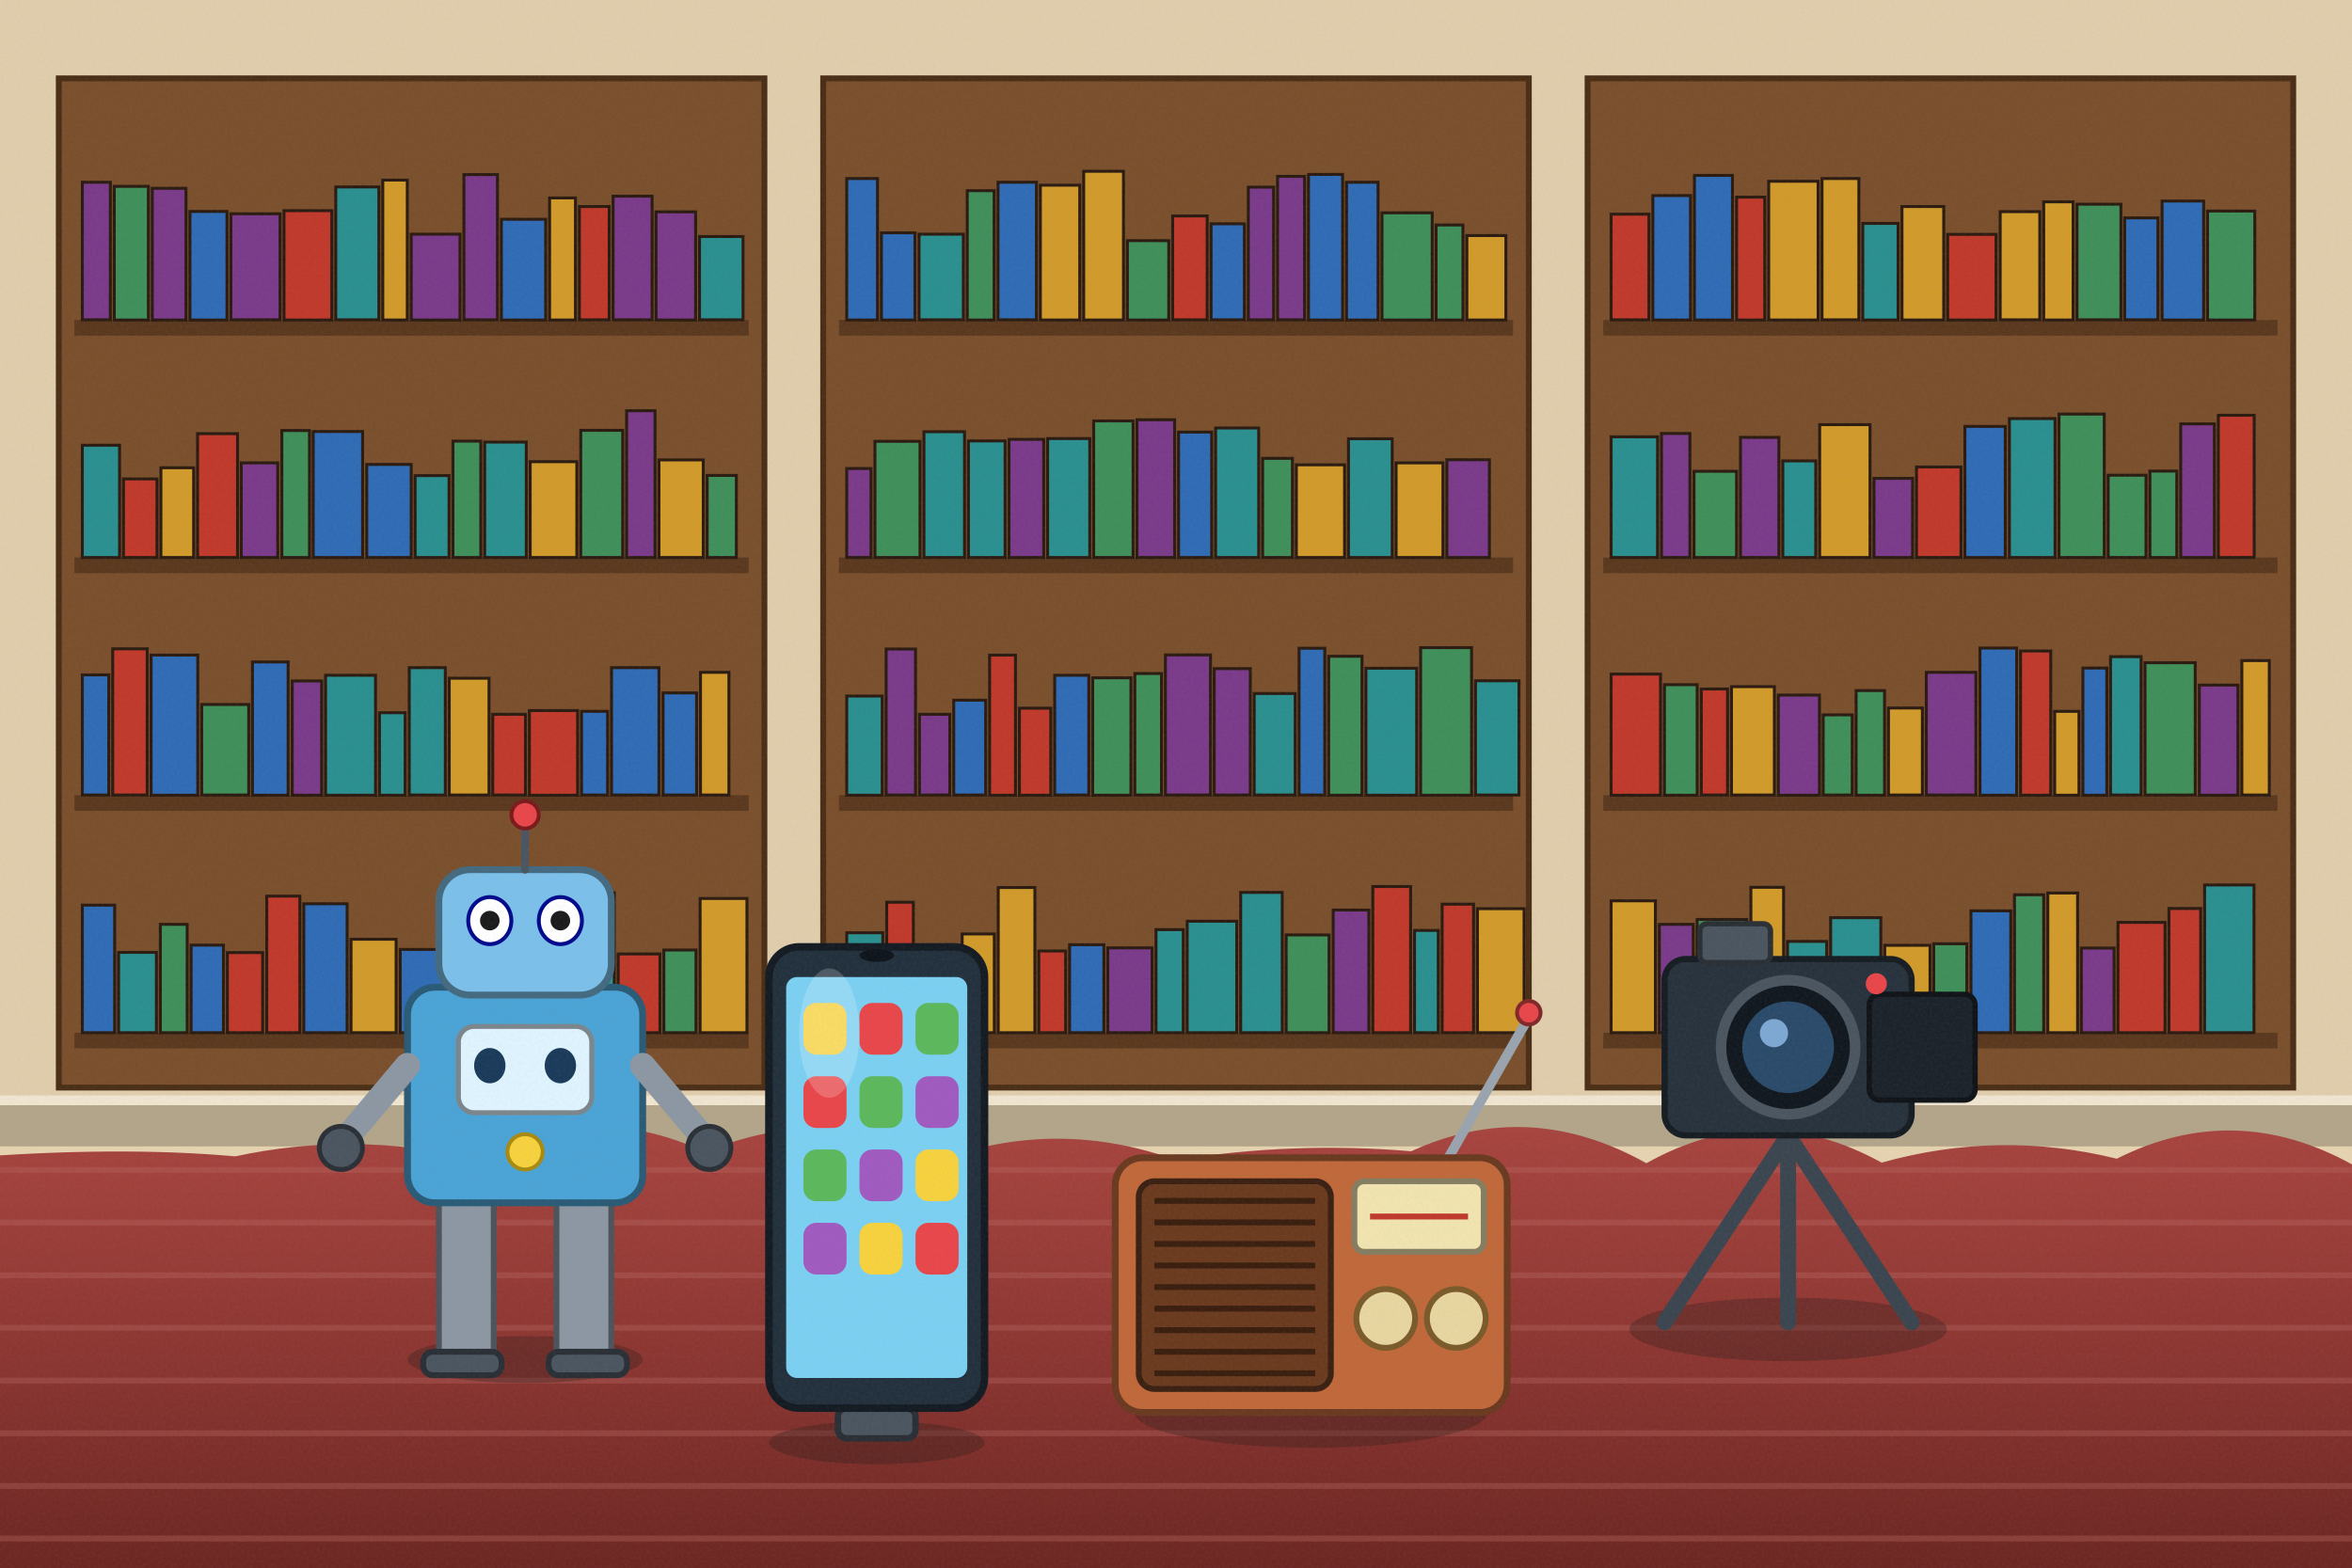
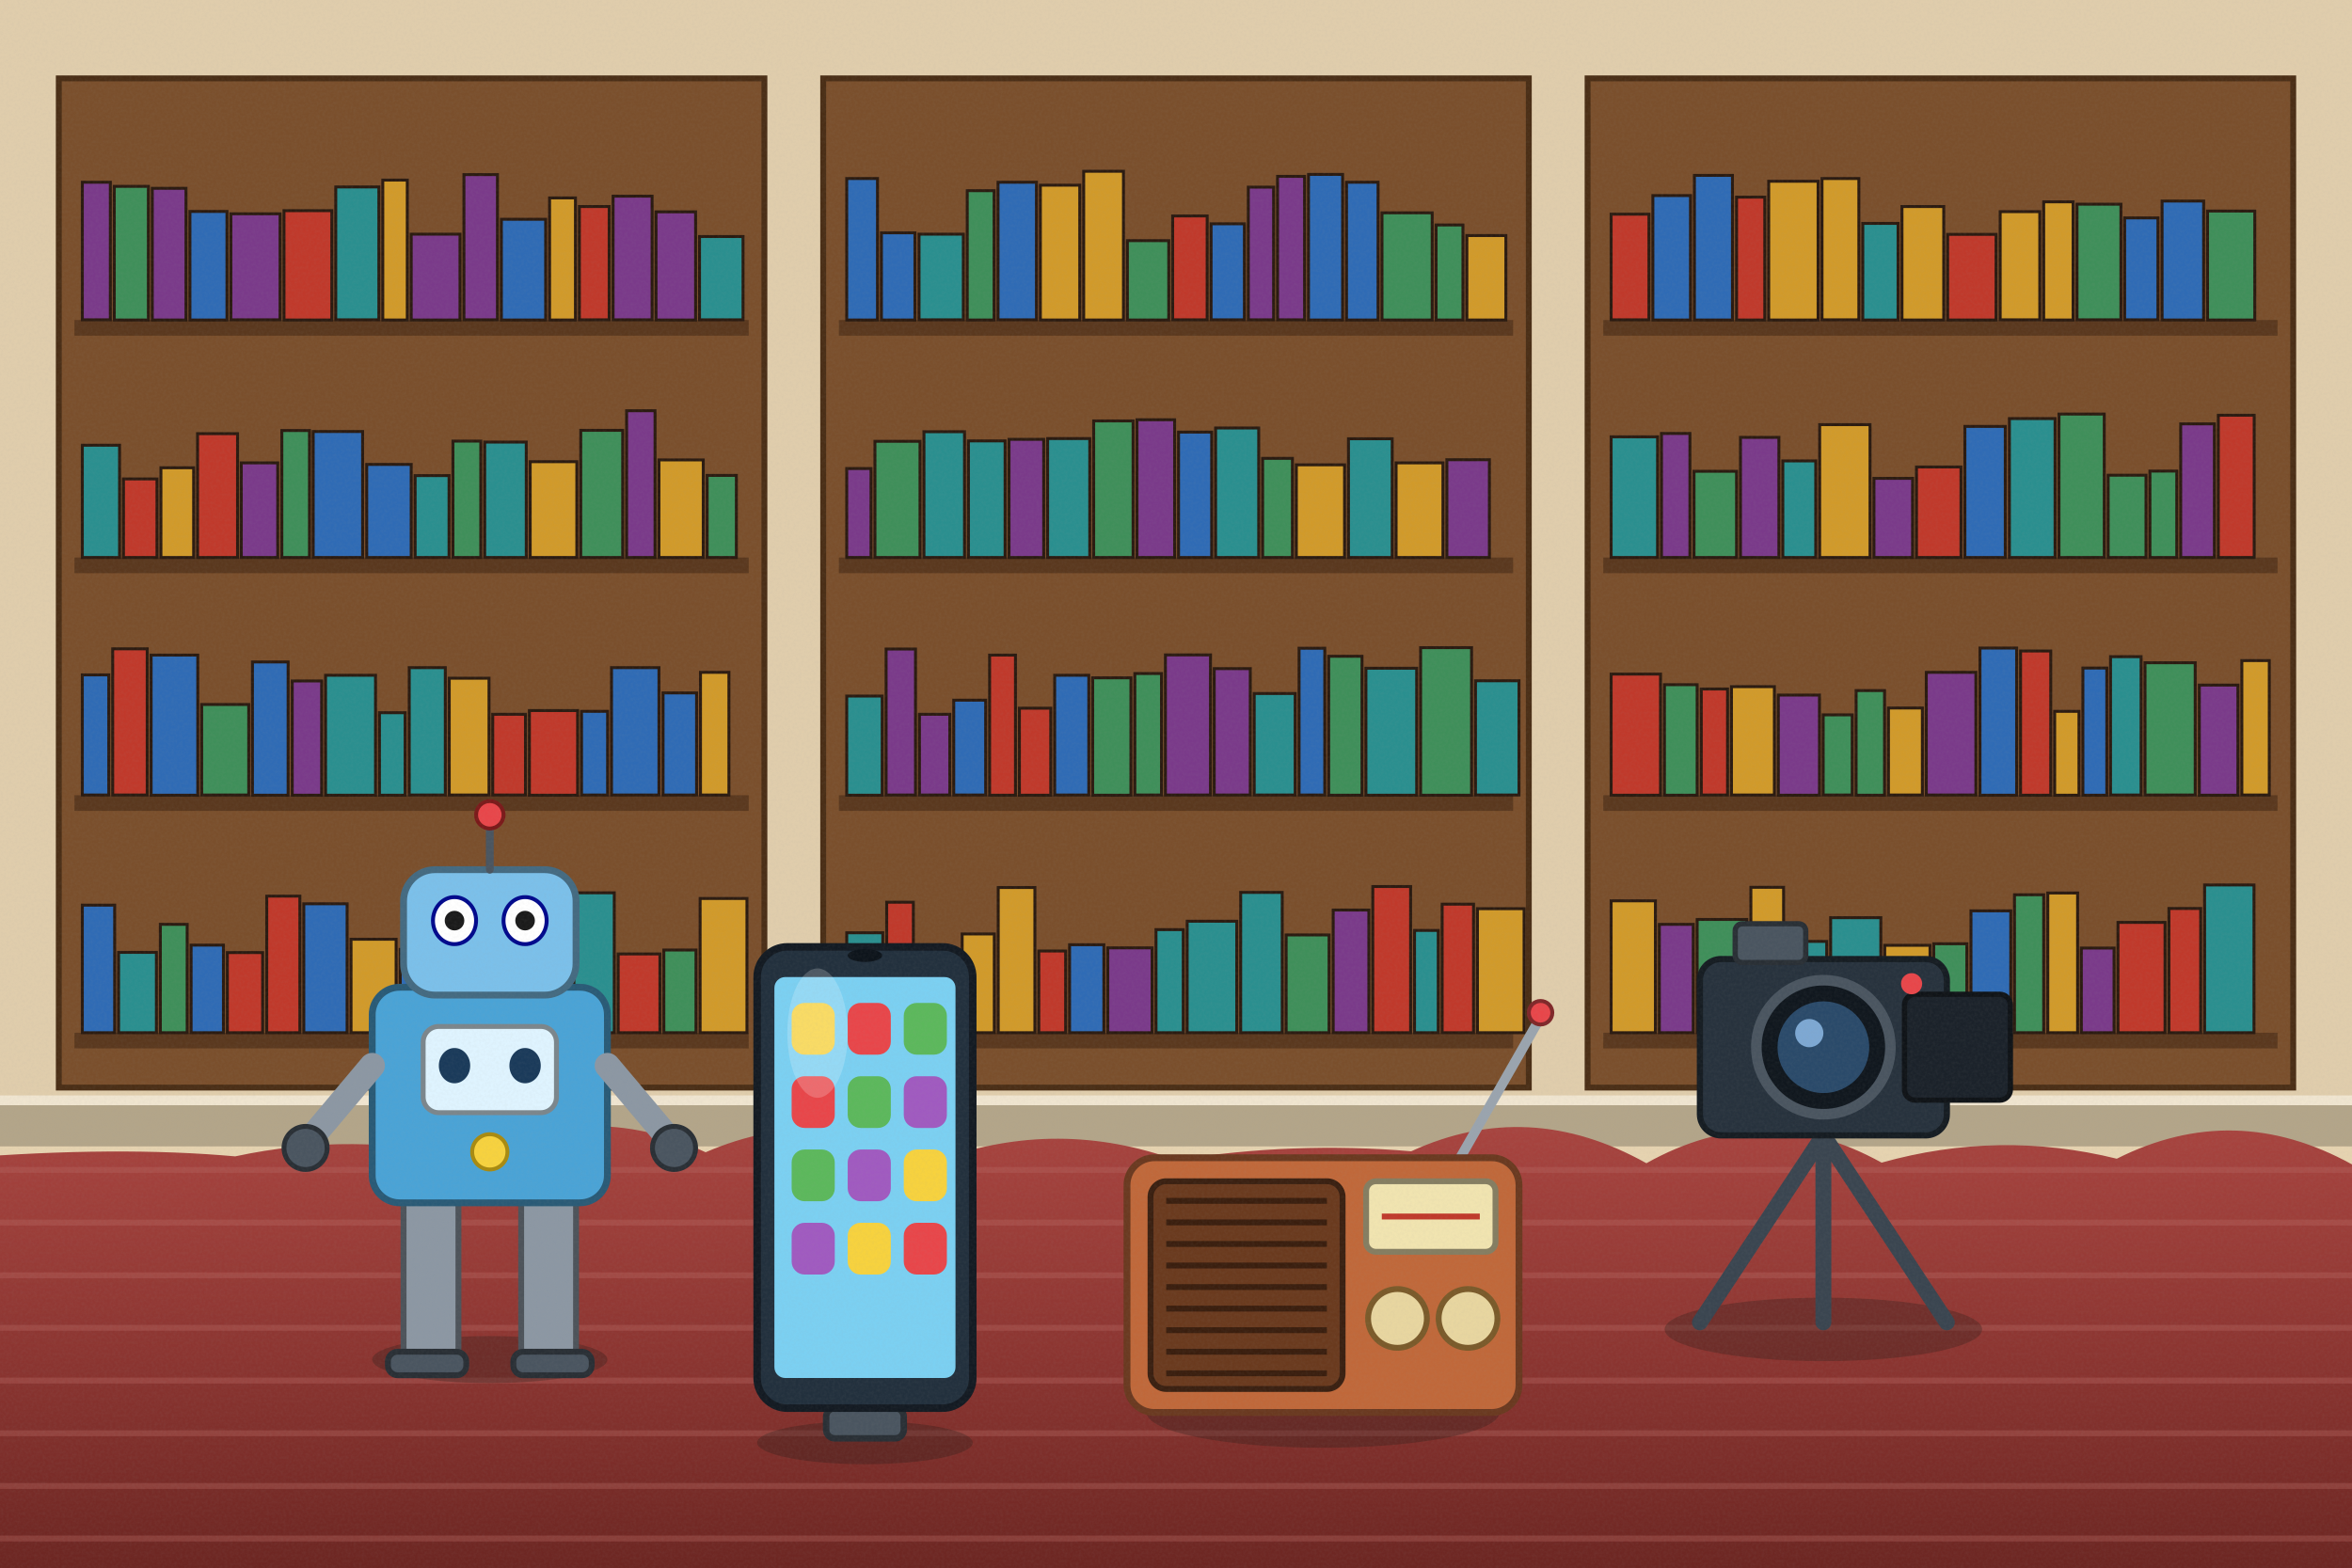
<svg xmlns="http://www.w3.org/2000/svg" viewBox="0 0 1200 800" width="1200" height="800">
  <defs>
    <linearGradient id="woodTone" x1="0" y1="0" x2="1" y2="0">
      <stop offset="0" stop-color="#a77649" />
      <stop offset=".5" stop-color="#7d5231" />
      <stop offset="1" stop-color="#5a381e" />
    </linearGradient>
    <linearGradient id="stoneTone" x1="0" y1="0" x2="0" y2="1">
      <stop offset="0" stop-color="#c5beb3" />
      <stop offset="1" stop-color="#7c7468" />
    </linearGradient>
    <filter id="softShadow" x="-20%" y="-20%" width="140%" height="140%">
      <feDropShadow dx="2" dy="5" stdDeviation="4" flood-color="#1b1a14" flood-opacity=".25" />
    </filter>
    <filter id="grain" x="0" y="0" width="100%" height="100%">
      <feTurbulence type="fractalNoise" baseFrequency=".7" numOctaves="2" seed="11" />
      <feColorMatrix type="matrix" values="0 0 0 0 .34  0 0 0 0 .34  0 0 0 0 .32  0 0 0 .22 -.07" />
    </filter>
    <linearGradient id="gndG" x1="0" y1="0" x2="0" y2="1">
      <stop offset="0" stop-color="#a8443f" />
      <stop offset=".5" stop-color="#8a3430" />
      <stop offset="1" stop-color="#66231f" />
    </linearGradient>
  </defs>
  <rect width="1200" height="800" fill="#e6d3b0" />
  <rect x="0" y="0" width="1200" height="585" fill="#d4c2a2" opacity=".35" />
  <rect x="0" y="563" width="1200" height="22" fill="#b3a589" />
  <rect x="0" y="559" width="1200" height="5" fill="#f0e5d0" />
  <g>
    <rect x="30" y="40" width="360" height="515" fill="#7a4f2c" stroke="#4a2e16" stroke-width="3" />
    <rect x="38" y="163.3" width="344" height="8" fill="#5a381e" />
    <rect x="42" y="93" width="14.3" height="70.2" fill="#7a3a8a" stroke="#2a1a10" stroke-width="1.5" />
    <rect x="58.3" y="95.1" width="17.4" height="68.2" fill="#3f8f5a" stroke="#2a1a10" stroke-width="1.5" />
    <rect x="77.7" y="96.1" width="17.2" height="67.2" fill="#7a3a8a" stroke="#2a1a10" stroke-width="1.5" />
    <rect x="96.9" y="107.9" width="18.9" height="55.4" fill="#2f6bb5" stroke="#2a1a10" stroke-width="1.5" />
    <rect x="117.8" y="109.1" width="25.1" height="54.1" fill="#7a3a8a" stroke="#2a1a10" stroke-width="1.5" />
    <rect x="144.9" y="107.5" width="24.4" height="55.8" fill="#c0392b" stroke="#2a1a10" stroke-width="1.5" />
    <rect x="171.3" y="95.4" width="22" height="67.8" fill="#2a8f8f" stroke="#2a1a10" stroke-width="1.5" />
    <rect x="195.3" y="91.9" width="12.5" height="71.4" fill="#d19a2a" stroke="#2a1a10" stroke-width="1.5" />
    <rect x="209.8" y="119.5" width="24.9" height="43.8" fill="#7a3a8a" stroke="#2a1a10" stroke-width="1.5" />
    <rect x="236.7" y="89.1" width="17.1" height="74.1" fill="#7a3a8a" stroke="#2a1a10" stroke-width="1.5" />
    <rect x="255.8" y="111.9" width="22.6" height="51.4" fill="#2f6bb5" stroke="#2a1a10" stroke-width="1.5" />
    <rect x="280.4" y="101" width="13.2" height="62.3" fill="#d19a2a" stroke="#2a1a10" stroke-width="1.5" />
    <rect x="295.6" y="105.4" width="15.2" height="57.8" fill="#c0392b" stroke="#2a1a10" stroke-width="1.5" />
    <rect x="312.8" y="100.1" width="19.9" height="63.1" fill="#7a3a8a" stroke="#2a1a10" stroke-width="1.5" />
    <rect x="334.7" y="108.1" width="20.2" height="55.2" fill="#7a3a8a" stroke="#2a1a10" stroke-width="1.5" />
    <rect x="356.9" y="120.7" width="22.2" height="42.5" fill="#2a8f8f" stroke="#2a1a10" stroke-width="1.5" />
    <rect x="38" y="284.5" width="344" height="8" fill="#5a381e" />
    <rect x="42" y="227.2" width="19" height="57.3" fill="#2a8f8f" stroke="#2a1a10" stroke-width="1.5" />
    <rect x="63" y="244.4" width="17.1" height="40.1" fill="#c0392b" stroke="#2a1a10" stroke-width="1.5" />
    <rect x="82.1" y="238.7" width="16.7" height="45.8" fill="#d19a2a" stroke="#2a1a10" stroke-width="1.5" />
    <rect x="100.8" y="221.3" width="20.4" height="63.2" fill="#c0392b" stroke="#2a1a10" stroke-width="1.5" />
    <rect x="123.1" y="236.2" width="18.6" height="48.3" fill="#7a3a8a" stroke="#2a1a10" stroke-width="1.5" />
    <rect x="143.8" y="219.7" width="14.1" height="64.8" fill="#3f8f5a" stroke="#2a1a10" stroke-width="1.5" />
    <rect x="159.8" y="220.2" width="25.2" height="64.3" fill="#2f6bb5" stroke="#2a1a10" stroke-width="1.5" />
    <rect x="187.1" y="237" width="22.7" height="47.5" fill="#2f6bb5" stroke="#2a1a10" stroke-width="1.5" />
    <rect x="211.8" y="242.7" width="17.3" height="41.8" fill="#2a8f8f" stroke="#2a1a10" stroke-width="1.5" />
    <rect x="231.1" y="225.1" width="14.2" height="59.4" fill="#3f8f5a" stroke="#2a1a10" stroke-width="1.5" />
    <rect x="247.3" y="225.6" width="21.2" height="58.9" fill="#2a8f8f" stroke="#2a1a10" stroke-width="1.5" />
    <rect x="270.5" y="235.6" width="23.8" height="48.9" fill="#d19a2a" stroke="#2a1a10" stroke-width="1.5" />
    <rect x="296.3" y="219.6" width="21.4" height="64.9" fill="#3f8f5a" stroke="#2a1a10" stroke-width="1.5" />
    <rect x="319.7" y="209.6" width="14.5" height="74.9" fill="#7a3a8a" stroke="#2a1a10" stroke-width="1.5" />
    <rect x="336.2" y="234.7" width="22.6" height="49.8" fill="#d19a2a" stroke="#2a1a10" stroke-width="1.5" />
    <rect x="360.8" y="242.6" width="14.9" height="41.9" fill="#3f8f5a" stroke="#2a1a10" stroke-width="1.5" />
    <rect x="38" y="405.8" width="344" height="8" fill="#5a381e" />
    <rect x="42" y="344.4" width="13.5" height="61.3" fill="#2f6bb5" stroke="#2a1a10" stroke-width="1.5" />
    <rect x="57.5" y="331.1" width="17.6" height="74.6" fill="#c0392b" stroke="#2a1a10" stroke-width="1.5" />
    <rect x="77.1" y="334.3" width="23.8" height="71.5" fill="#2f6bb5" stroke="#2a1a10" stroke-width="1.5" />
    <rect x="102.9" y="359.5" width="24" height="46.2" fill="#3f8f5a" stroke="#2a1a10" stroke-width="1.5" />
    <rect x="128.8" y="337.8" width="18.2" height="68" fill="#2f6bb5" stroke="#2a1a10" stroke-width="1.5" />
    <rect x="149.1" y="347.5" width="15" height="58.3" fill="#7a3a8a" stroke="#2a1a10" stroke-width="1.5" />
    <rect x="166.1" y="344.6" width="25.5" height="61.2" fill="#2a8f8f" stroke="#2a1a10" stroke-width="1.5" />
    <rect x="193.6" y="363.7" width="13.1" height="42.1" fill="#2a8f8f" stroke="#2a1a10" stroke-width="1.5" />
    <rect x="208.8" y="340.7" width="18.4" height="65" fill="#2a8f8f" stroke="#2a1a10" stroke-width="1.5" />
    <rect x="229.2" y="346.1" width="20.3" height="59.6" fill="#d19a2a" stroke="#2a1a10" stroke-width="1.5" />
    <rect x="251.4" y="364.5" width="16.7" height="41.2" fill="#c0392b" stroke="#2a1a10" stroke-width="1.5" />
    <rect x="270.1" y="362.6" width="24.6" height="43.2" fill="#c0392b" stroke="#2a1a10" stroke-width="1.5" />
    <rect x="296.7" y="363" width="13.3" height="42.7" fill="#2f6bb5" stroke="#2a1a10" stroke-width="1.5" />
    <rect x="312" y="340.7" width="24.2" height="65" fill="#2f6bb5" stroke="#2a1a10" stroke-width="1.5" />
    <rect x="338.3" y="353.6" width="17.1" height="52.1" fill="#2f6bb5" stroke="#2a1a10" stroke-width="1.5" />
    <rect x="357.4" y="343.1" width="14.5" height="62.6" fill="#d19a2a" stroke="#2a1a10" stroke-width="1.5" />
    <rect x="38" y="527" width="344" height="8" fill="#5a381e" />
    <rect x="42" y="461.9" width="16.5" height="65.1" fill="#2f6bb5" stroke="#2a1a10" stroke-width="1.5" />
    <rect x="60.5" y="486" width="19.3" height="41" fill="#2a8f8f" stroke="#2a1a10" stroke-width="1.5" />
    <rect x="81.8" y="471.7" width="13.7" height="55.3" fill="#3f8f5a" stroke="#2a1a10" stroke-width="1.5" />
    <rect x="97.5" y="482.3" width="16.5" height="44.7" fill="#2f6bb5" stroke="#2a1a10" stroke-width="1.5" />
    <rect x="116" y="486.1" width="18" height="40.9" fill="#c0392b" stroke="#2a1a10" stroke-width="1.5" />
    <rect x="136.1" y="457.3" width="16.9" height="69.7" fill="#c0392b" stroke="#2a1a10" stroke-width="1.5" />
    <rect x="155" y="461.2" width="22.1" height="65.8" fill="#2f6bb5" stroke="#2a1a10" stroke-width="1.5" />
    <rect x="179.1" y="479.3" width="23" height="47.7" fill="#d19a2a" stroke="#2a1a10" stroke-width="1.5" />
    <rect x="204.2" y="484.5" width="22.2" height="42.5" fill="#2f6bb5" stroke="#2a1a10" stroke-width="1.5" />
    <rect x="228.4" y="472" width="24.7" height="55" fill="#3f8f5a" stroke="#2a1a10" stroke-width="1.5" />
    <rect x="255.2" y="477.3" width="13.8" height="49.7" fill="#2a8f8f" stroke="#2a1a10" stroke-width="1.5" />
    <rect x="271" y="458.1" width="19.8" height="68.9" fill="#3f8f5a" stroke="#2a1a10" stroke-width="1.5" />
    <rect x="292.8" y="455.6" width="20.6" height="71.4" fill="#2a8f8f" stroke="#2a1a10" stroke-width="1.5" />
    <rect x="315.4" y="486.8" width="21.3" height="40.2" fill="#c0392b" stroke="#2a1a10" stroke-width="1.5" />
    <rect x="338.7" y="484.8" width="16.4" height="42.2" fill="#3f8f5a" stroke="#2a1a10" stroke-width="1.5" />
    <rect x="357.2" y="458.5" width="23.9" height="68.5" fill="#d19a2a" stroke="#2a1a10" stroke-width="1.5" />
    <rect x="420" y="40" width="360" height="515" fill="#7a4f2c" stroke="#4a2e16" stroke-width="3" />
    <rect x="428" y="163.3" width="344" height="8" fill="#5a381e" />
    <rect x="432" y="91.1" width="15.7" height="72.2" fill="#2f6bb5" stroke="#2a1a10" stroke-width="1.5" />
    <rect x="449.7" y="118.8" width="17.1" height="44.5" fill="#2f6bb5" stroke="#2a1a10" stroke-width="1.5" />
    <rect x="468.9" y="119.5" width="22.6" height="43.7" fill="#2a8f8f" stroke="#2a1a10" stroke-width="1.5" />
    <rect x="493.5" y="97.3" width="13.7" height="66" fill="#3f8f5a" stroke="#2a1a10" stroke-width="1.5" />
    <rect x="509.2" y="93" width="19.6" height="70.2" fill="#2f6bb5" stroke="#2a1a10" stroke-width="1.5" />
    <rect x="530.8" y="94.5" width="20.1" height="68.8" fill="#d19a2a" stroke="#2a1a10" stroke-width="1.5" />
    <rect x="552.9" y="87.4" width="20.3" height="75.9" fill="#d19a2a" stroke="#2a1a10" stroke-width="1.5" />
    <rect x="575.2" y="122.8" width="21.1" height="40.5" fill="#3f8f5a" stroke="#2a1a10" stroke-width="1.5" />
    <rect x="598.3" y="110.2" width="17.6" height="53" fill="#c0392b" stroke="#2a1a10" stroke-width="1.5" />
    <rect x="617.9" y="114.2" width="17" height="49" fill="#2f6bb5" stroke="#2a1a10" stroke-width="1.5" />
    <rect x="636.9" y="95.5" width="12.9" height="67.7" fill="#7a3a8a" stroke="#2a1a10" stroke-width="1.5" />
    <rect x="651.8" y="90" width="13.8" height="73.2" fill="#7a3a8a" stroke="#2a1a10" stroke-width="1.5" />
    <rect x="667.6" y="89" width="17.4" height="74.3" fill="#2f6bb5" stroke="#2a1a10" stroke-width="1.5" />
    <rect x="687" y="93" width="16.1" height="70.3" fill="#2f6bb5" stroke="#2a1a10" stroke-width="1.5" />
    <rect x="705.1" y="108.6" width="25.6" height="54.7" fill="#3f8f5a" stroke="#2a1a10" stroke-width="1.5" />
    <rect x="732.7" y="114.8" width="13.7" height="48.5" fill="#3f8f5a" stroke="#2a1a10" stroke-width="1.5" />
    <rect x="748.4" y="120.2" width="19.9" height="43.1" fill="#d19a2a" stroke="#2a1a10" stroke-width="1.5" />
    <rect x="428" y="284.5" width="344" height="8" fill="#5a381e" />
    <rect x="432" y="239.1" width="12.4" height="45.4" fill="#7a3a8a" stroke="#2a1a10" stroke-width="1.5" />
    <rect x="446.4" y="225.2" width="23" height="59.3" fill="#3f8f5a" stroke="#2a1a10" stroke-width="1.5" />
    <rect x="471.4" y="220.3" width="20.7" height="64.2" fill="#2a8f8f" stroke="#2a1a10" stroke-width="1.5" />
    <rect x="494.1" y="225" width="18.7" height="59.5" fill="#2a8f8f" stroke="#2a1a10" stroke-width="1.5" />
    <rect x="514.8" y="224.2" width="17.7" height="60.3" fill="#7a3a8a" stroke="#2a1a10" stroke-width="1.5" />
    <rect x="534.5" y="223.8" width="21.5" height="60.7" fill="#2a8f8f" stroke="#2a1a10" stroke-width="1.5" />
    <rect x="558" y="214.8" width="20.1" height="69.7" fill="#3f8f5a" stroke="#2a1a10" stroke-width="1.5" />
    <rect x="580.1" y="214.2" width="19.2" height="70.3" fill="#7a3a8a" stroke="#2a1a10" stroke-width="1.5" />
    <rect x="601.3" y="220.5" width="16.9" height="64" fill="#2f6bb5" stroke="#2a1a10" stroke-width="1.5" />
    <rect x="620.2" y="218.4" width="22" height="66.1" fill="#2a8f8f" stroke="#2a1a10" stroke-width="1.5" />
    <rect x="644.2" y="233.9" width="15.2" height="50.6" fill="#3f8f5a" stroke="#2a1a10" stroke-width="1.5" />
    <rect x="661.4" y="237.2" width="24.6" height="47.3" fill="#d19a2a" stroke="#2a1a10" stroke-width="1.5" />
    <rect x="688" y="223.9" width="22.3" height="60.6" fill="#2a8f8f" stroke="#2a1a10" stroke-width="1.5" />
    <rect x="712.3" y="236.2" width="23.9" height="48.3" fill="#d19a2a" stroke="#2a1a10" stroke-width="1.5" />
    <rect x="738.2" y="234.6" width="21.7" height="49.9" fill="#7a3a8a" stroke="#2a1a10" stroke-width="1.5" />
    <rect x="428" y="405.8" width="344" height="8" fill="#5a381e" />
    <rect x="432" y="355.2" width="18.1" height="50.6" fill="#2a8f8f" stroke="#2a1a10" stroke-width="1.5" />
    <rect x="452.1" y="331.2" width="15" height="74.5" fill="#7a3a8a" stroke="#2a1a10" stroke-width="1.5" />
    <rect x="469.1" y="364.5" width="15.5" height="41.2" fill="#7a3a8a" stroke="#2a1a10" stroke-width="1.5" />
    <rect x="486.6" y="357.3" width="16.3" height="48.4" fill="#2f6bb5" stroke="#2a1a10" stroke-width="1.5" />
    <rect x="504.9" y="334.3" width="13.2" height="71.5" fill="#c0392b" stroke="#2a1a10" stroke-width="1.5" />
    <rect x="520.1" y="361.4" width="16" height="44.4" fill="#c0392b" stroke="#2a1a10" stroke-width="1.5" />
    <rect x="538.1" y="344.6" width="17.4" height="61.1" fill="#2f6bb5" stroke="#2a1a10" stroke-width="1.5" />
    <rect x="557.5" y="345.9" width="19.5" height="59.9" fill="#3f8f5a" stroke="#2a1a10" stroke-width="1.5" />
    <rect x="579" y="343.7" width="13.6" height="62" fill="#3f8f5a" stroke="#2a1a10" stroke-width="1.5" />
    <rect x="594.6" y="334.2" width="23" height="71.5" fill="#7a3a8a" stroke="#2a1a10" stroke-width="1.5" />
    <rect x="619.5" y="341.2" width="18.4" height="64.5" fill="#7a3a8a" stroke="#2a1a10" stroke-width="1.5" />
    <rect x="639.9" y="353.9" width="20.9" height="51.8" fill="#2a8f8f" stroke="#2a1a10" stroke-width="1.5" />
    <rect x="662.8" y="330.8" width="13.1" height="74.9" fill="#2f6bb5" stroke="#2a1a10" stroke-width="1.5" />
    <rect x="677.9" y="334.9" width="17" height="70.9" fill="#3f8f5a" stroke="#2a1a10" stroke-width="1.5" />
    <rect x="696.9" y="341" width="25.9" height="64.8" fill="#2a8f8f" stroke="#2a1a10" stroke-width="1.5" />
    <rect x="724.8" y="330.5" width="26" height="75.3" fill="#3f8f5a" stroke="#2a1a10" stroke-width="1.5" />
    <rect x="752.8" y="347.4" width="22.2" height="58.3" fill="#2a8f8f" stroke="#2a1a10" stroke-width="1.5" />
    <rect x="428" y="527" width="344" height="8" fill="#5a381e" />
    <rect x="432" y="476" width="18.4" height="51" fill="#2a8f8f" stroke="#2a1a10" stroke-width="1.5" />
    <rect x="452.4" y="460.4" width="13.6" height="66.6" fill="#c0392b" stroke="#2a1a10" stroke-width="1.5" />
    <rect x="468.1" y="486.8" width="20.9" height="40.2" fill="#d19a2a" stroke="#2a1a10" stroke-width="1.5" />
    <rect x="490.9" y="476.6" width="16.4" height="50.4" fill="#d19a2a" stroke="#2a1a10" stroke-width="1.5" />
    <rect x="509.3" y="452.9" width="18.7" height="74.1" fill="#d19a2a" stroke="#2a1a10" stroke-width="1.5" />
    <rect x="530" y="485.3" width="13.7" height="41.7" fill="#c0392b" stroke="#2a1a10" stroke-width="1.5" />
    <rect x="545.7" y="482.1" width="17.5" height="44.9" fill="#2f6bb5" stroke="#2a1a10" stroke-width="1.5" />
    <rect x="565.2" y="483.7" width="22.6" height="43.3" fill="#7a3a8a" stroke="#2a1a10" stroke-width="1.5" />
    <rect x="589.8" y="474.4" width="13.9" height="52.6" fill="#2a8f8f" stroke="#2a1a10" stroke-width="1.5" />
    <rect x="605.7" y="470.1" width="25.3" height="56.9" fill="#2a8f8f" stroke="#2a1a10" stroke-width="1.5" />
    <rect x="633" y="455.4" width="21.2" height="71.6" fill="#2a8f8f" stroke="#2a1a10" stroke-width="1.5" />
    <rect x="656.2" y="477.1" width="21.9" height="49.9" fill="#3f8f5a" stroke="#2a1a10" stroke-width="1.5" />
    <rect x="680.2" y="464.4" width="18.2" height="62.6" fill="#7a3a8a" stroke="#2a1a10" stroke-width="1.5" />
    <rect x="700.4" y="452.4" width="19.3" height="74.6" fill="#c0392b" stroke="#2a1a10" stroke-width="1.5" />
    <rect x="721.7" y="474.8" width="12.1" height="52.2" fill="#2a8f8f" stroke="#2a1a10" stroke-width="1.5" />
    <rect x="735.8" y="461.4" width="16" height="65.6" fill="#c0392b" stroke="#2a1a10" stroke-width="1.5" />
    <rect x="753.8" y="463.7" width="23.8" height="63.3" fill="#d19a2a" stroke="#2a1a10" stroke-width="1.5" />
    <rect x="810" y="40" width="360" height="515" fill="#7a4f2c" stroke="#4a2e16" stroke-width="3" />
    <rect x="818" y="163.3" width="344" height="8" fill="#5a381e" />
    <rect x="822" y="109.3" width="19.3" height="53.9" fill="#c0392b" stroke="#2a1a10" stroke-width="1.5" />
    <rect x="843.3" y="99.8" width="19.2" height="63.5" fill="#2f6bb5" stroke="#2a1a10" stroke-width="1.5" />
    <rect x="864.5" y="89.5" width="19.4" height="73.8" fill="#2f6bb5" stroke="#2a1a10" stroke-width="1.5" />
    <rect x="886" y="100.6" width="14.4" height="62.7" fill="#c0392b" stroke="#2a1a10" stroke-width="1.5" />
    <rect x="902.4" y="92.5" width="25.2" height="70.8" fill="#d19a2a" stroke="#2a1a10" stroke-width="1.5" />
    <rect x="929.6" y="91.1" width="18.8" height="72.1" fill="#d19a2a" stroke="#2a1a10" stroke-width="1.5" />
    <rect x="950.4" y="114" width="18" height="49.3" fill="#2a8f8f" stroke="#2a1a10" stroke-width="1.5" />
    <rect x="970.4" y="105.4" width="21.3" height="57.9" fill="#d19a2a" stroke="#2a1a10" stroke-width="1.5" />
    <rect x="993.7" y="119.6" width="24.7" height="43.7" fill="#c0392b" stroke="#2a1a10" stroke-width="1.5" />
    <rect x="1020.5" y="108" width="20.2" height="55.2" fill="#d19a2a" stroke="#2a1a10" stroke-width="1.5" />
    <rect x="1042.7" y="103" width="15" height="60.3" fill="#d19a2a" stroke="#2a1a10" stroke-width="1.5" />
    <rect x="1059.7" y="104.2" width="22.4" height="59" fill="#3f8f5a" stroke="#2a1a10" stroke-width="1.5" />
    <rect x="1084" y="111.2" width="17" height="52" fill="#2f6bb5" stroke="#2a1a10" stroke-width="1.5" />
    <rect x="1103.1" y="102.6" width="21.2" height="60.7" fill="#2f6bb5" stroke="#2a1a10" stroke-width="1.5" />
    <rect x="1126.3" y="107.7" width="24.1" height="55.6" fill="#3f8f5a" stroke="#2a1a10" stroke-width="1.5" />
    <rect x="818" y="284.5" width="344" height="8" fill="#5a381e" />
    <rect x="822" y="222.9" width="23.7" height="61.6" fill="#2a8f8f" stroke="#2a1a10" stroke-width="1.5" />
    <rect x="847.7" y="221.2" width="14.5" height="63.3" fill="#7a3a8a" stroke="#2a1a10" stroke-width="1.5" />
    <rect x="864.3" y="240.5" width="21.7" height="44" fill="#3f8f5a" stroke="#2a1a10" stroke-width="1.5" />
    <rect x="888" y="223.2" width="19.6" height="61.3" fill="#7a3a8a" stroke="#2a1a10" stroke-width="1.5" />
    <rect x="909.6" y="235.2" width="16.8" height="49.3" fill="#2a8f8f" stroke="#2a1a10" stroke-width="1.5" />
    <rect x="928.4" y="216.7" width="25.7" height="67.8" fill="#d19a2a" stroke="#2a1a10" stroke-width="1.5" />
    <rect x="956.1" y="244.1" width="19.7" height="40.4" fill="#7a3a8a" stroke="#2a1a10" stroke-width="1.5" />
    <rect x="977.8" y="238.3" width="22.7" height="46.2" fill="#c0392b" stroke="#2a1a10" stroke-width="1.5" />
    <rect x="1002.5" y="217.6" width="20.6" height="66.9" fill="#2f6bb5" stroke="#2a1a10" stroke-width="1.5" />
    <rect x="1025.2" y="213.6" width="23.3" height="70.9" fill="#2a8f8f" stroke="#2a1a10" stroke-width="1.5" />
    <rect x="1050.5" y="211.3" width="23.1" height="73.2" fill="#3f8f5a" stroke="#2a1a10" stroke-width="1.5" />
    <rect x="1075.6" y="242.5" width="19.3" height="42" fill="#3f8f5a" stroke="#2a1a10" stroke-width="1.5" />
    <rect x="1096.9" y="240.4" width="13.7" height="44.1" fill="#3f8f5a" stroke="#2a1a10" stroke-width="1.5" />
    <rect x="1112.6" y="216.3" width="17.2" height="68.2" fill="#7a3a8a" stroke="#2a1a10" stroke-width="1.5" />
    <rect x="1131.8" y="211.9" width="18.3" height="72.6" fill="#c0392b" stroke="#2a1a10" stroke-width="1.5" />
    <rect x="818" y="405.8" width="344" height="8" fill="#5a381e" />
    <rect x="822" y="344" width="25.2" height="61.8" fill="#c0392b" stroke="#2a1a10" stroke-width="1.5" />
    <rect x="849.2" y="349.4" width="16.7" height="56.4" fill="#3f8f5a" stroke="#2a1a10" stroke-width="1.5" />
    <rect x="868" y="351.6" width="13.4" height="54.1" fill="#c0392b" stroke="#2a1a10" stroke-width="1.5" />
    <rect x="883.4" y="350.4" width="21.9" height="55.3" fill="#d19a2a" stroke="#2a1a10" stroke-width="1.5" />
    <rect x="907.3" y="354.7" width="21" height="51.1" fill="#7a3a8a" stroke="#2a1a10" stroke-width="1.5" />
    <rect x="930.2" y="364.8" width="14.8" height="40.9" fill="#3f8f5a" stroke="#2a1a10" stroke-width="1.5" />
    <rect x="947" y="352.4" width="14.5" height="53.4" fill="#3f8f5a" stroke="#2a1a10" stroke-width="1.5" />
    <rect x="963.5" y="361.3" width="17.3" height="44.4" fill="#d19a2a" stroke="#2a1a10" stroke-width="1.5" />
    <rect x="982.8" y="343.1" width="25.3" height="62.6" fill="#7a3a8a" stroke="#2a1a10" stroke-width="1.5" />
    <rect x="1010.2" y="330.7" width="18.7" height="75.1" fill="#2f6bb5" stroke="#2a1a10" stroke-width="1.5" />
    <rect x="1030.9" y="332.2" width="15.4" height="73.6" fill="#c0392b" stroke="#2a1a10" stroke-width="1.5" />
    <rect x="1048.3" y="363" width="12.4" height="42.8" fill="#d19a2a" stroke="#2a1a10" stroke-width="1.5" />
    <rect x="1062.7" y="340.9" width="12.2" height="64.9" fill="#2f6bb5" stroke="#2a1a10" stroke-width="1.5" />
    <rect x="1076.8" y="335.1" width="15.6" height="70.6" fill="#2a8f8f" stroke="#2a1a10" stroke-width="1.5" />
    <rect x="1094.4" y="338.2" width="25.6" height="67.5" fill="#3f8f5a" stroke="#2a1a10" stroke-width="1.5" />
    <rect x="1122.1" y="349.6" width="19.7" height="56.2" fill="#7a3a8a" stroke="#2a1a10" stroke-width="1.5" />
    <rect x="1143.8" y="337.1" width="14" height="68.6" fill="#d19a2a" stroke="#2a1a10" stroke-width="1.5" />
    <rect x="818" y="527" width="344" height="8" fill="#5a381e" />
    <rect x="822" y="459.7" width="22.6" height="67.3" fill="#d19a2a" stroke="#2a1a10" stroke-width="1.5" />
    <rect x="846.6" y="471.7" width="17.3" height="55.3" fill="#7a3a8a" stroke="#2a1a10" stroke-width="1.5" />
    <rect x="865.9" y="469.2" width="25.3" height="57.8" fill="#3f8f5a" stroke="#2a1a10" stroke-width="1.5" />
    <rect x="893.3" y="452.8" width="16.7" height="74.2" fill="#d19a2a" stroke="#2a1a10" stroke-width="1.5" />
    <rect x="912" y="480.4" width="20" height="46.6" fill="#2a8f8f" stroke="#2a1a10" stroke-width="1.5" />
    <rect x="934" y="468.3" width="25.6" height="58.7" fill="#2a8f8f" stroke="#2a1a10" stroke-width="1.5" />
    <rect x="961.6" y="482.4" width="23.1" height="44.6" fill="#d19a2a" stroke="#2a1a10" stroke-width="1.5" />
    <rect x="986.6" y="481.6" width="16.9" height="45.4" fill="#3f8f5a" stroke="#2a1a10" stroke-width="1.5" />
    <rect x="1005.6" y="464.8" width="20.3" height="62.2" fill="#2f6bb5" stroke="#2a1a10" stroke-width="1.5" />
    <rect x="1027.8" y="456.6" width="14.9" height="70.4" fill="#3f8f5a" stroke="#2a1a10" stroke-width="1.5" />
    <rect x="1044.8" y="455.7" width="15.2" height="71.3" fill="#d19a2a" stroke="#2a1a10" stroke-width="1.5" />
    <rect x="1061.9" y="483.8" width="16.7" height="43.2" fill="#7a3a8a" stroke="#2a1a10" stroke-width="1.5" />
    <rect x="1080.6" y="470.7" width="24" height="56.3" fill="#c0392b" stroke="#2a1a10" stroke-width="1.5" />
    <rect x="1106.6" y="463.6" width="16.2" height="63.4" fill="#c0392b" stroke="#2a1a10" stroke-width="1.5" />
    <rect x="1124.8" y="451.6" width="25.2" height="75.4" fill="#2a8f8f" stroke="#2a1a10" stroke-width="1.5" />
  </g>
  <g>
    <path d="M-20,591 Q60,584.7 120,590.1 Q180,577.2 240,590.9 Q300,560 360,588 Q420,562.2 480,591.6 Q540,570.4 600,592 Q660,582.4 720,587.5 Q780,560 840,593.6 Q900,560 960,593.3 Q1020,576.5 1080,591.3 Q1140,561.1 1200,594.2 Q1260,588.5 1320,586 L1240,820 L-20,820 Z" fill="url(#gndG)" />
    <line x1="-10" y1="597" x2="1210" y2="597" stroke="#b86662" stroke-width="3" opacity=".35" />
    <line x1="-10" y1="623.9" x2="1210" y2="623.9" stroke="#b86662" stroke-width="3" opacity=".35" />
    <line x1="-10" y1="650.8" x2="1210" y2="650.8" stroke="#b86662" stroke-width="3" opacity=".35" />
    <line x1="-10" y1="677.6" x2="1210" y2="677.6" stroke="#b86662" stroke-width="3" opacity=".35" />
    <line x1="-10" y1="704.5" x2="1210" y2="704.5" stroke="#b86662" stroke-width="3" opacity=".35" />
    <line x1="-10" y1="731.4" x2="1210" y2="731.4" stroke="#b86662" stroke-width="3" opacity=".35" />
    <line x1="-10" y1="758.3" x2="1210" y2="758.3" stroke="#b86662" stroke-width="3" opacity=".35" />
    <line x1="-10" y1="785.1" x2="1210" y2="785.1" stroke="#b86662" stroke-width="3" opacity=".35" />
  </g>
-   <g transform="translate(912.3,678.4) scale(0.9)">
+   <g transform="translate(930.3,678.4) scale(0.9)">
    <ellipse cx="0" cy="0" rx="90" ry="18" fill="#1b1a14" opacity="0.28" />
    <line x1="0" y1="-110" x2="-70" y2="-4" stroke="#3a4550" stroke-width="9" stroke-linecap="round" />
    <line x1="0" y1="-110" x2="70" y2="-4" stroke="#3a4550" stroke-width="9" stroke-linecap="round" />
    <line x1="0" y1="-110" x2="0" y2="-4" stroke="#3a4550" stroke-width="9" stroke-linecap="round" />
    <rect x="-70" y="-210" width="140" height="100" rx="12" fill="#27323d" stroke="#151c22" stroke-width="3.5" />
    <rect x="46" y="-190" width="60" height="60" rx="6" fill="#1b222a" stroke="#0f1317" stroke-width="3" />
    <circle cx="0" cy="-160" r="38" fill="#10171e" stroke="#4a5560" stroke-width="6" />
    <circle cx="0" cy="-160" r="26" fill="#2a4a6a" />
    <circle cx="-8" cy="-168" r="8" fill="#9fd0ff" opacity=".7" />
    <rect x="-50" y="-230" width="40" height="22" rx="4" fill="#4a5560" stroke="#292f35" stroke-width="3" />
    <circle cx="50" cy="-196" r="6" fill="#e8464a" />
  </g>
-   <g transform="translate(267.9,693.8) scale(1)">
+   <g transform="translate(249.9,693.8) scale(1)">
    <ellipse cx="0" cy="0" rx="60" ry="12" fill="#1b1a14" opacity="0.28" />
    <rect x="-44" y="-90" width="28" height="90" rx="6" fill="#8c97a3" stroke="#4d535a" stroke-width="3" />
    <rect x="16" y="-90" width="28" height="90" rx="6" fill="#8c97a3" stroke="#4d535a" stroke-width="3" />
    <rect x="-52" y="-4" width="40" height="12" rx="5" fill="#4a5560" stroke="#292f35" stroke-width="3" />
    <rect x="12" y="-4" width="40" height="12" rx="5" fill="#4a5560" stroke="#292f35" stroke-width="3" />
    <rect x="-60" y="-190" width="120" height="110" rx="14" fill="#4aa3d6" stroke="#295a76" stroke-width="3.5" />
    <rect x="-34" y="-170" width="68" height="44" rx="8" fill="#dff4ff" stroke="#7b868c" stroke-width="2.5" />
    <ellipse cx="-18" cy="-150" rx="8" ry="9" fill="#1a3a5a" stroke="#0e2032" stroke-width="0" />
    <ellipse cx="18" cy="-150" rx="8" ry="9" fill="#1a3a5a" stroke="#0e2032" stroke-width="0" />
    <circle cx="0" cy="-106" r="9" fill="#f7d23e" stroke="#a88a10" stroke-width="2" />
    <line x1="-60" y1="-150" x2="-92" y2="-112" stroke="#8c97a3" stroke-width="13" stroke-linecap="round" />
    <ellipse cx="-94" cy="-108" rx="11" ry="11" fill="#4a5560" stroke="#292f35" stroke-width="2.5" />
    <line x1="60" y1="-150" x2="92" y2="-112" stroke="#8c97a3" stroke-width="13" stroke-linecap="round" />
    <ellipse cx="94" cy="-108" rx="11" ry="11" fill="#4a5560" stroke="#292f35" stroke-width="2.5" />
    <rect x="-44" y="-250" width="88" height="64" rx="16" fill="#7bc0ea" stroke="#446a81" stroke-width="3.5" />
    <ellipse cx="-18" cy="-224" rx="11" ry="12" fill="#fff" stroke="#00088c" stroke-width="2" />
    <ellipse cx="18" cy="-224" rx="11" ry="12" fill="#fff" stroke="#00088c" stroke-width="2" />
    <circle cx="-18" cy="-224" r="5" fill="#1a1a1a" />
    <circle cx="18" cy="-224" r="5" fill="#1a1a1a" />
    <line x1="0" y1="-250" x2="0" y2="-274" stroke="#4a5560" stroke-width="4" stroke-linecap="round" />
    <circle cx="0" cy="-278" r="7" fill="#e8464a" stroke="#7a1a1a" stroke-width="2" />
  </g>
-   <g transform="translate(669,720.8) scale(1)">
+   <g transform="translate(675,720.8) scale(1)">
    <ellipse cx="0" cy="0" rx="90" ry="18" fill="#1b1a14" opacity="0.28" />
    <line x1="70" y1="-130" x2="110" y2="-200" stroke="#9aa4ae" stroke-width="5" stroke-linecap="round" />
    <ellipse cx="111" cy="-204" rx="6" ry="6" fill="#e8464a" stroke="#802729" stroke-width="2" />
    <rect x="-100" y="-130" width="200" height="130" rx="14" fill="#c0683a" stroke="#6a3920" stroke-width="3.5" />
    <rect x="-88" y="-118" width="98" height="106" rx="8" fill="#6a3a1e" stroke="#3a2011" stroke-width="3" />
    <line x1="-80" y1="-108" x2="2" y2="-108" stroke="#3a1e0e" stroke-width="3" />
    <line x1="-80" y1="-97" x2="2" y2="-97" stroke="#3a1e0e" stroke-width="3" />
    <line x1="-80" y1="-86" x2="2" y2="-86" stroke="#3a1e0e" stroke-width="3" />
    <line x1="-80" y1="-75" x2="2" y2="-75" stroke="#3a1e0e" stroke-width="3" />
    <line x1="-80" y1="-64" x2="2" y2="-64" stroke="#3a1e0e" stroke-width="3" />
    <line x1="-80" y1="-53" x2="2" y2="-53" stroke="#3a1e0e" stroke-width="3" />
    <line x1="-80" y1="-42" x2="2" y2="-42" stroke="#3a1e0e" stroke-width="3" />
    <line x1="-80" y1="-31" x2="2" y2="-31" stroke="#3a1e0e" stroke-width="3" />
    <line x1="-80" y1="-20" x2="2" y2="-20" stroke="#3a1e0e" stroke-width="3" />
    <rect x="22" y="-118" width="66" height="36" rx="5" fill="#f1e4b0" stroke="#857d61" stroke-width="3" />
    <line x1="30" y1="-100" x2="80" y2="-100" stroke="#c0392b" stroke-width="3" />
    <circle cx="38" cy="-48" r="15" fill="#e8d6a0" stroke="#7a5a2a" stroke-width="3" />
    <circle cx="74" cy="-48" r="15" fill="#e8d6a0" stroke="#7a5a2a" stroke-width="3" />
  </g>
-   <g transform="translate(447.3,736.2) scale(1.1)">
+   <g transform="translate(441.3,736.2) scale(1.1)">
    <ellipse cx="0" cy="0" rx="50" ry="10" fill="#1b1a14" opacity="0.28" />
    <rect x="-18" y="-16" width="36" height="14" rx="4" fill="#4a5560" stroke="#292f35" stroke-width="3" />
    <rect x="-50" y="-230" width="100" height="214" rx="14" fill="#22303d" stroke="#131a22" stroke-width="3.5" />
    <rect x="-42" y="-216" width="84" height="186" rx="5" fill="#7bd0f2" stroke="#447285" stroke-width="0" />
    <rect x="-34" y="-204" width="20" height="24" rx="6" fill="#f7d23e" stroke="#887422" stroke-width="0" />
    <rect x="-8" y="-204" width="20" height="24" rx="6" fill="#e8464a" stroke="#802729" stroke-width="0" />
    <rect x="18" y="-204" width="20" height="24" rx="6" fill="#5cb85c" stroke="#336533" stroke-width="0" />
    <rect x="-34" y="-170" width="20" height="24" rx="6" fill="#e8464a" stroke="#802729" stroke-width="0" />
    <rect x="-8" y="-170" width="20" height="24" rx="6" fill="#5cb85c" stroke="#336533" stroke-width="0" />
    <rect x="18" y="-170" width="20" height="24" rx="6" fill="#a05ac0" stroke="#58326a" stroke-width="0" />
    <rect x="-34" y="-136" width="20" height="24" rx="6" fill="#5cb85c" stroke="#336533" stroke-width="0" />
    <rect x="-8" y="-136" width="20" height="24" rx="6" fill="#a05ac0" stroke="#58326a" stroke-width="0" />
    <rect x="18" y="-136" width="20" height="24" rx="6" fill="#f7d23e" stroke="#887422" stroke-width="0" />
    <rect x="-34" y="-102" width="20" height="24" rx="6" fill="#a05ac0" stroke="#58326a" stroke-width="0" />
    <rect x="-8" y="-102" width="20" height="24" rx="6" fill="#f7d23e" stroke="#887422" stroke-width="0" />
    <rect x="18" y="-102" width="20" height="24" rx="6" fill="#e8464a" stroke="#802729" stroke-width="0" />
    <ellipse cx="0" cy="-226" rx="8" ry="3" fill="#0d141b" stroke="#070b0f" stroke-width="0" />
    <ellipse cx="-22" cy="-190" rx="14" ry="30" fill="#ffffff" opacity="0.2" />
  </g>
  <rect x="-1" y="0" width="1202" height="800" filter="url(#grain)" opacity=".55" />
</svg>
